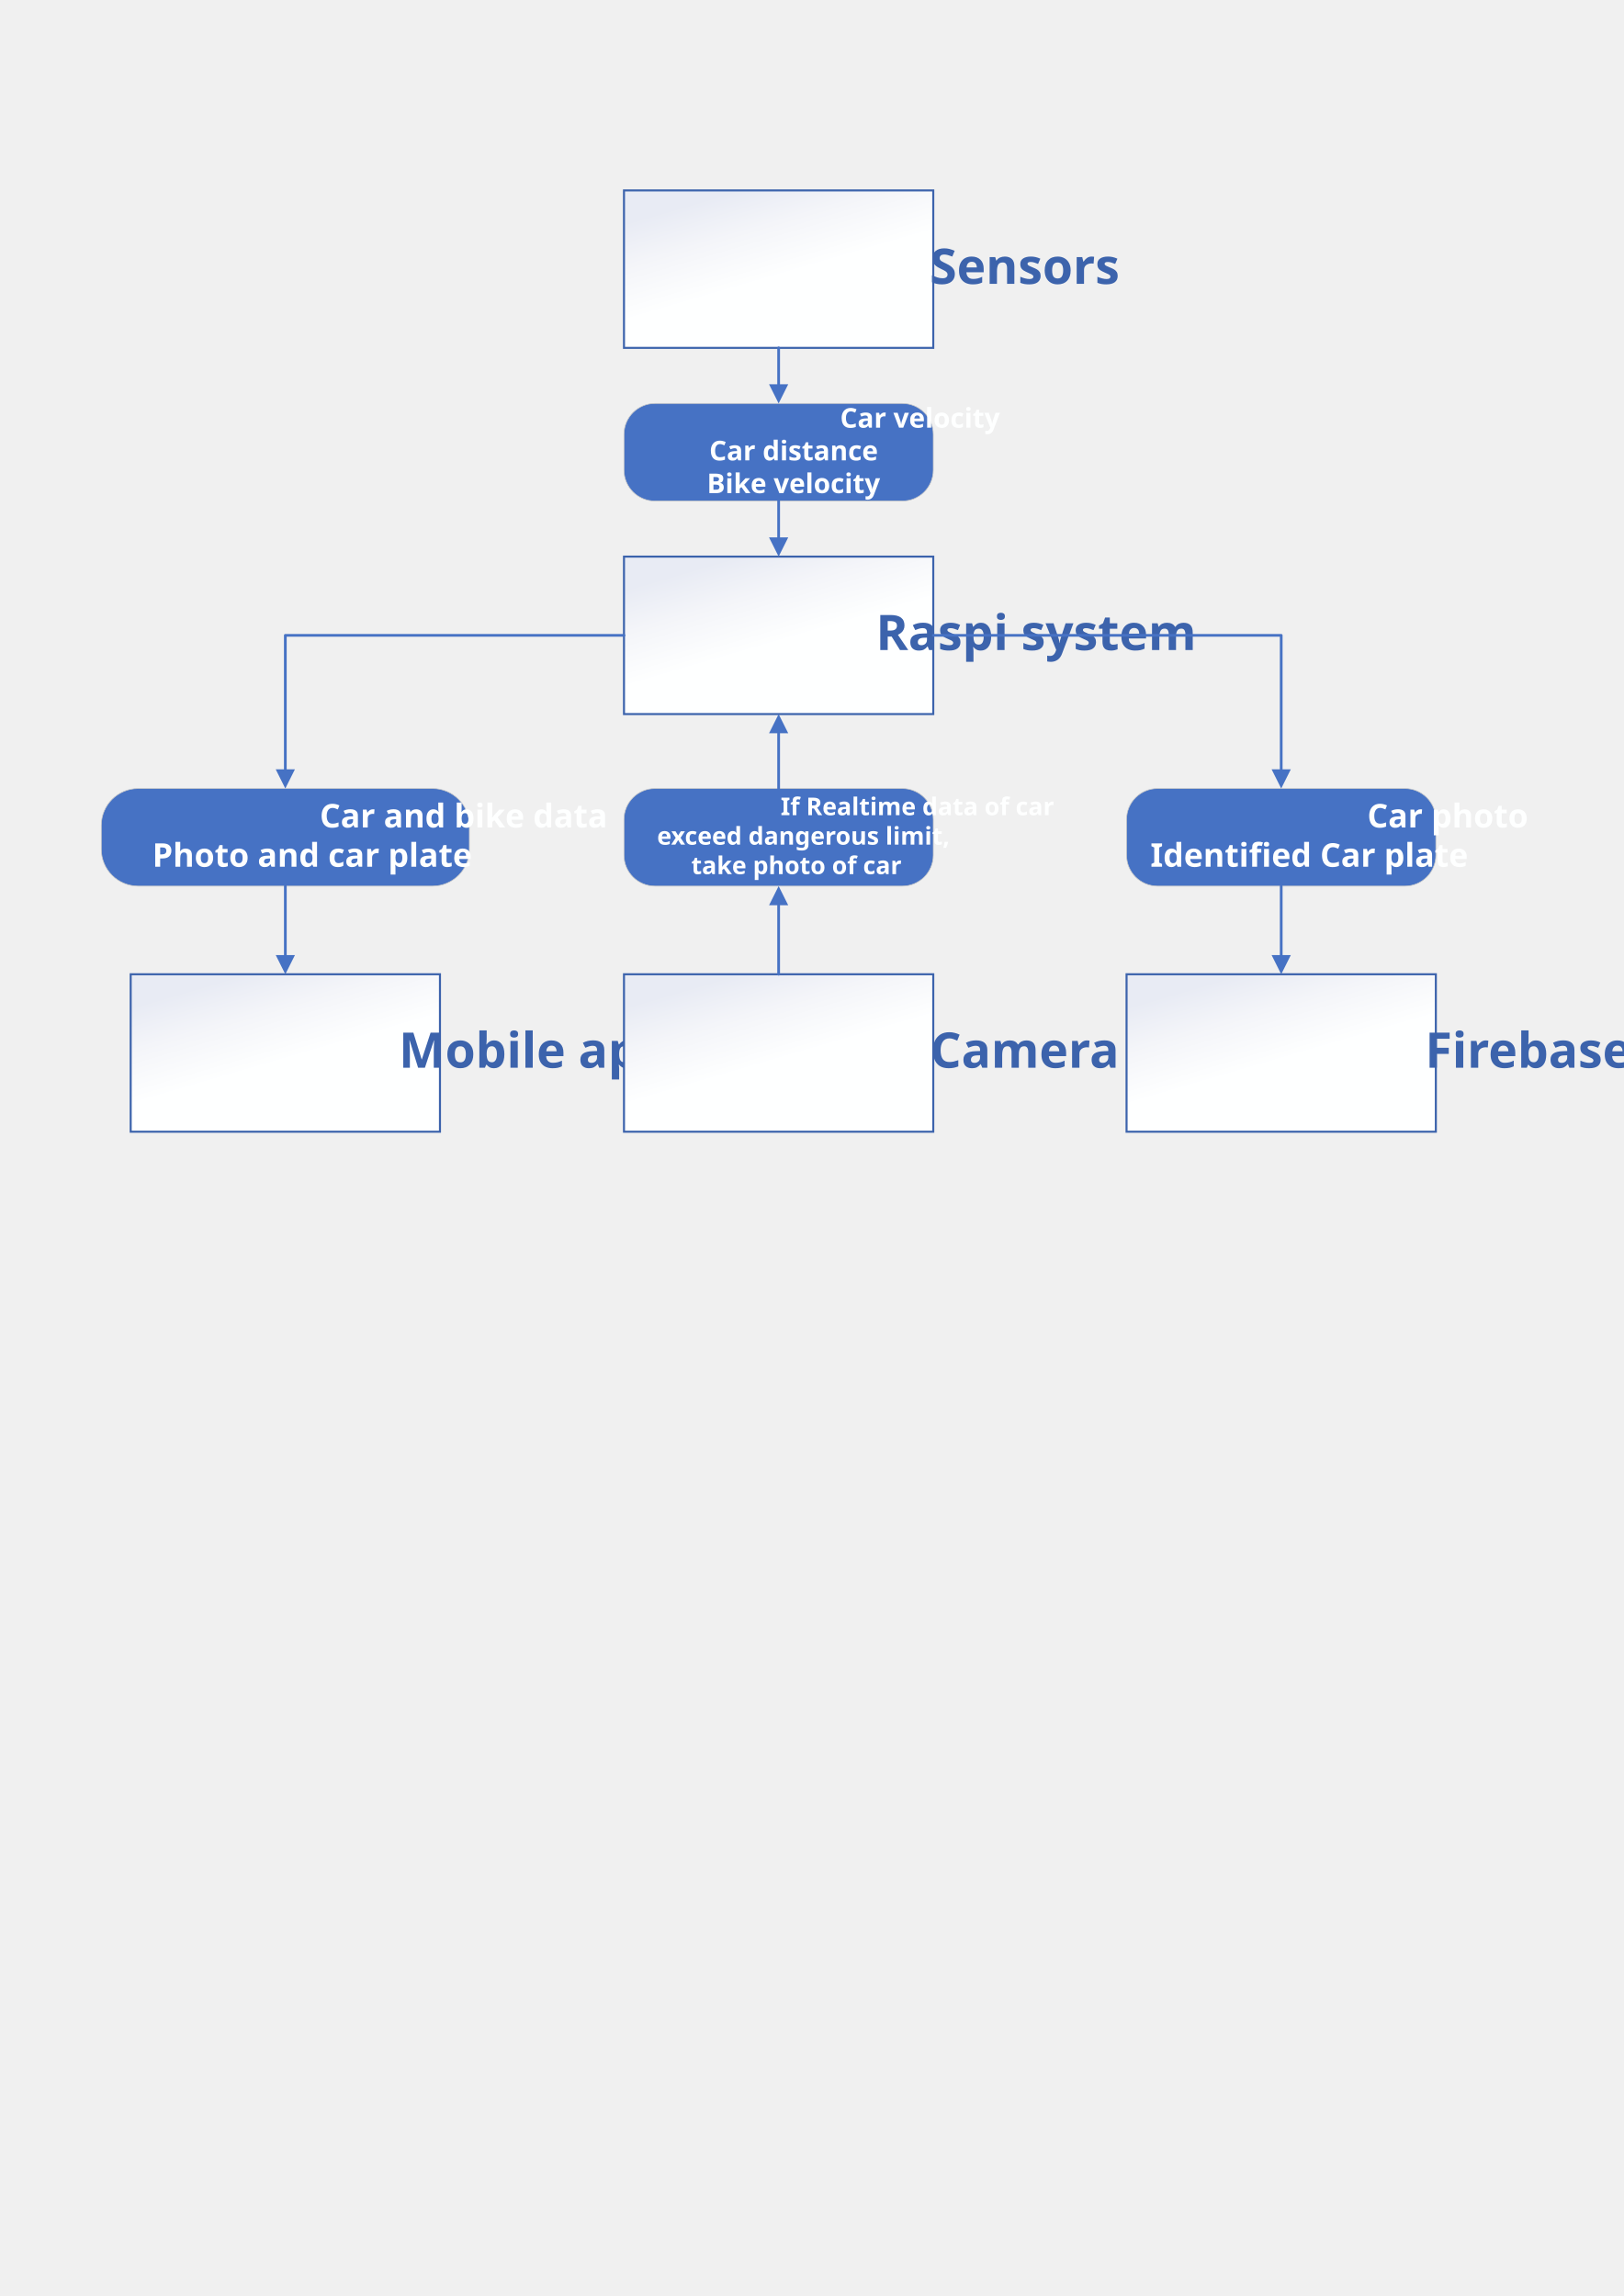
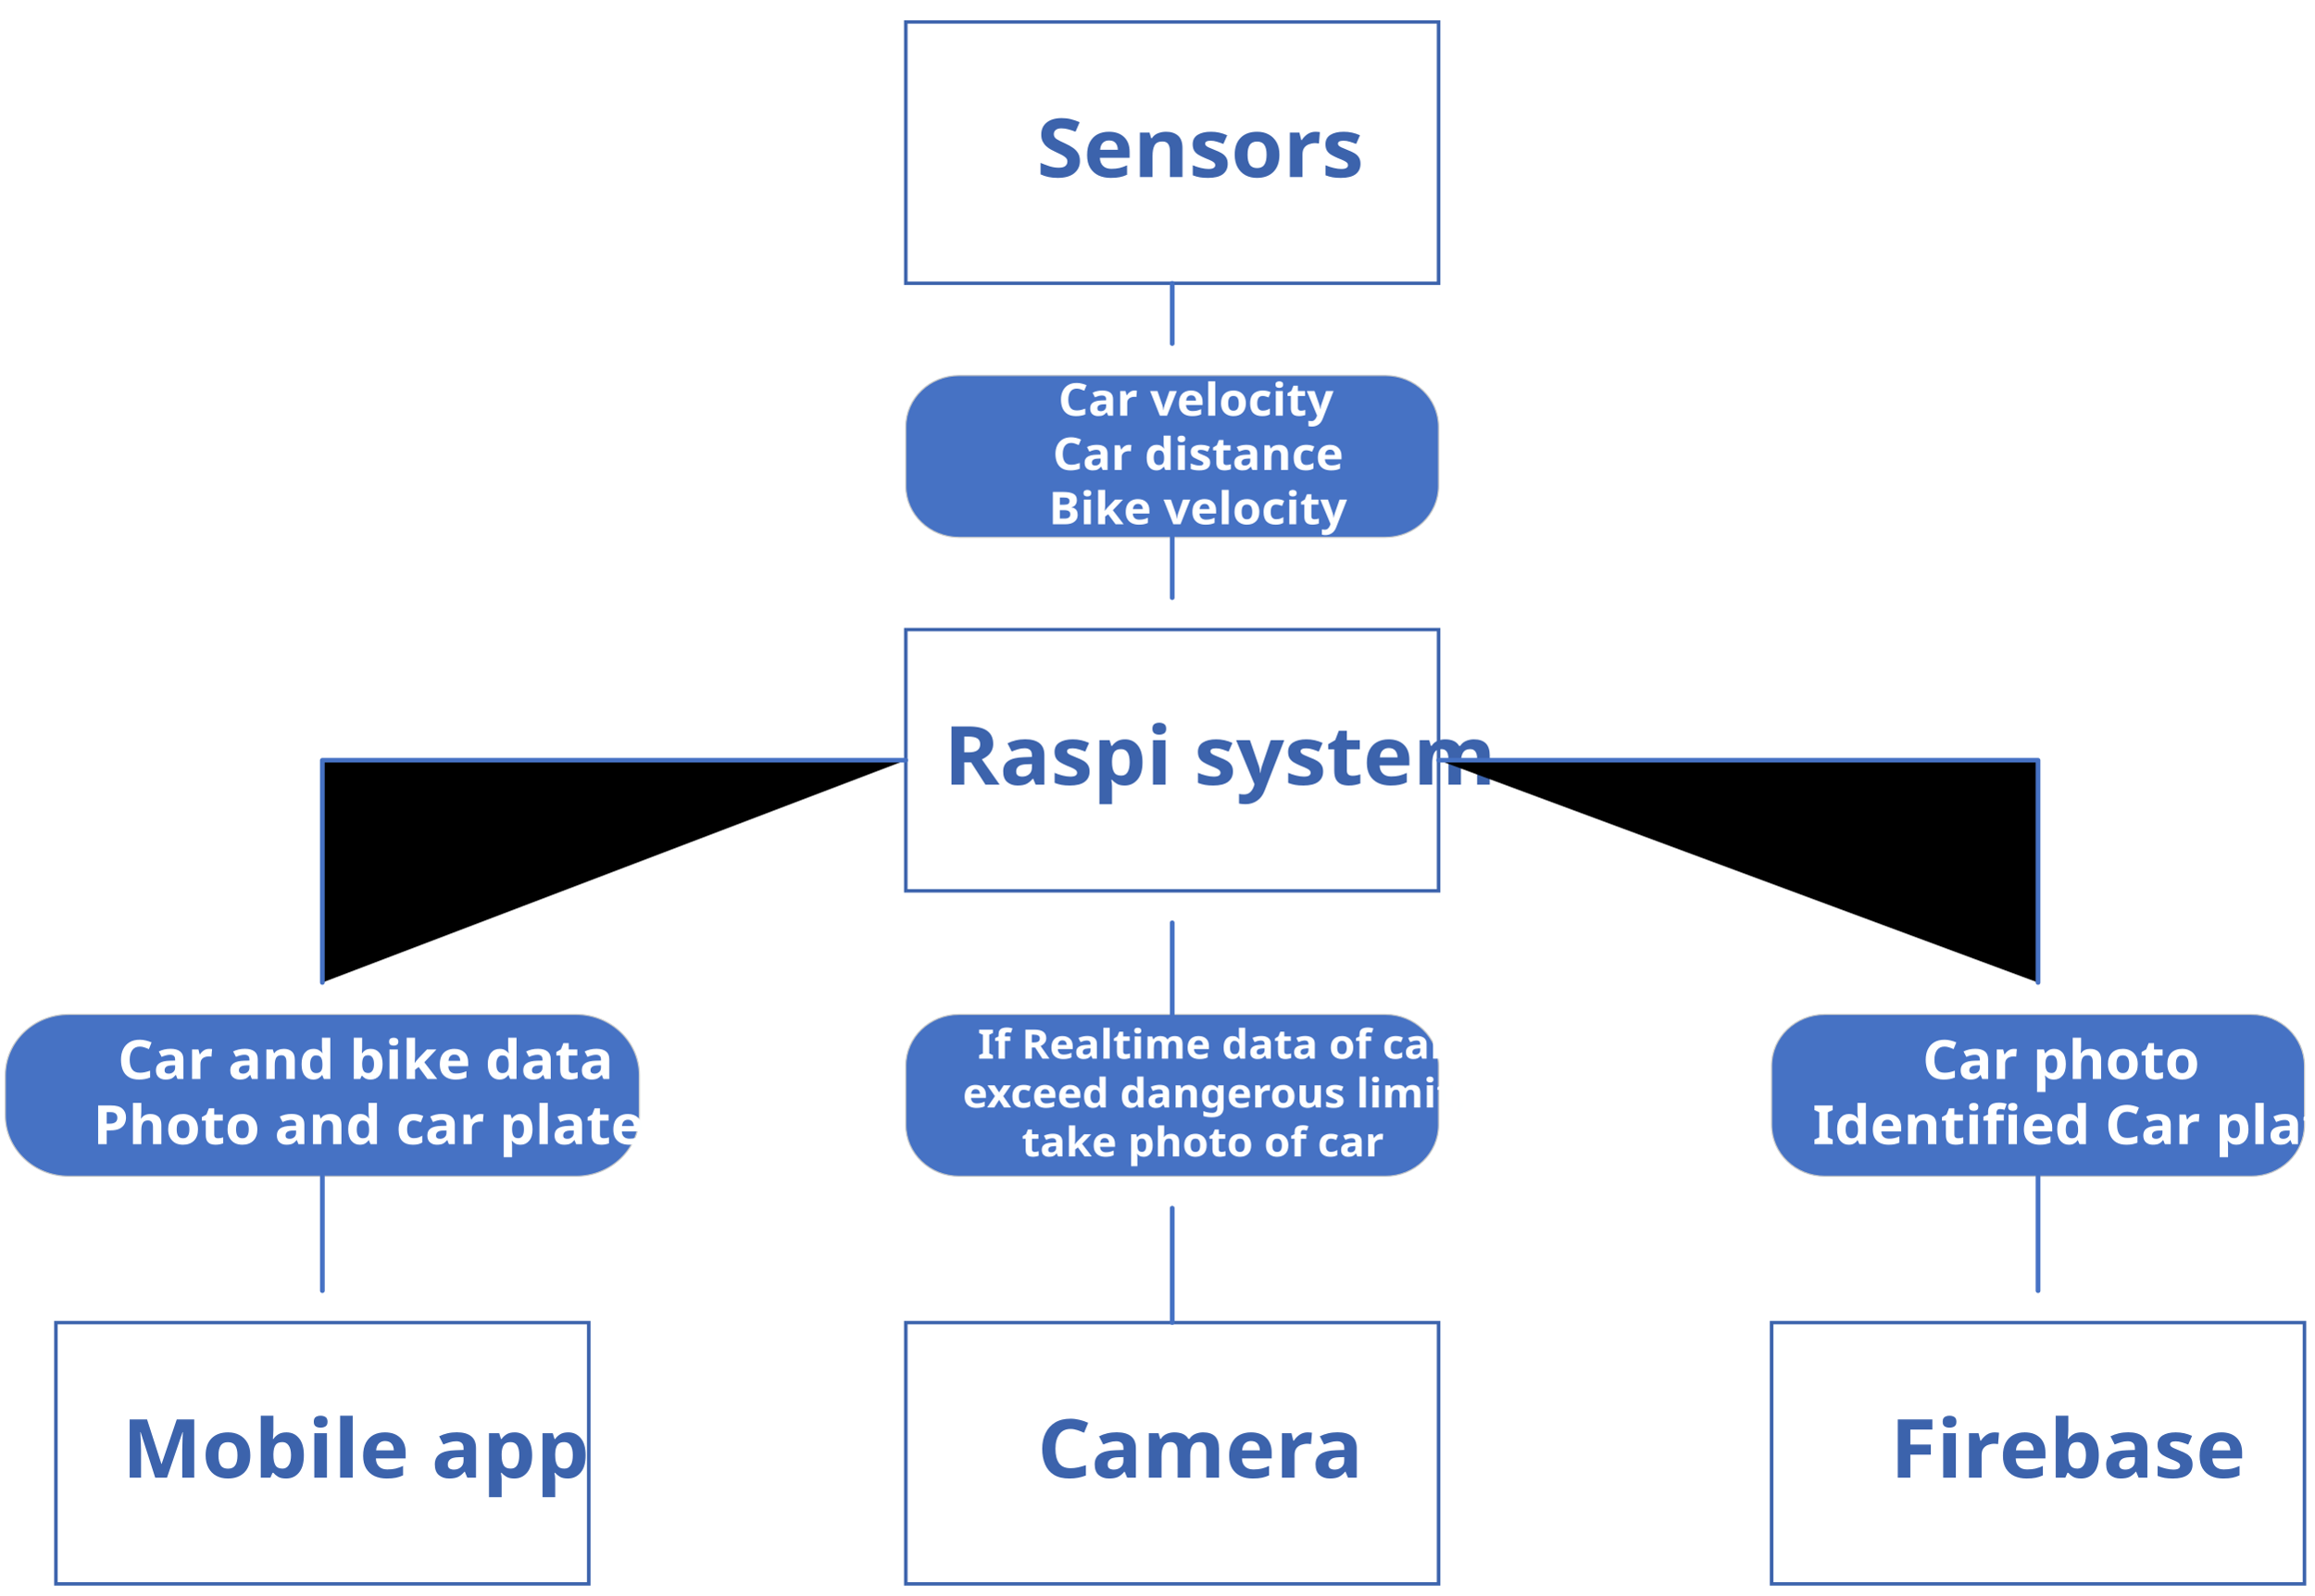
- <svg xmlns="http://www.w3.org/2000/svg" xmlns:ns1="http://schemas.microsoft.com/visio/2003/SVGExtensions/" xmlns:xlink="http://www.w3.org/1999/xlink" width="8.268in" height="11.693in" viewBox="0 0 595.276 841.89" xml:space="preserve" color-interpolation-filters="sRGB" class="st10">
-   <ns1:documentProperties ns1:langID="1033" ns1:metric="true" ns1:viewMarkup="false">
-     <ns1:userDefs>
-       <ns1:ud ns1:nameU="msvSubprocessMaster" ns1:prompt="" ns1:val="VT4(Rectangle)" />
-       <ns1:ud ns1:nameU="msvNoAutoConnect" ns1:val="VT0(1):26" />
-     </ns1:userDefs>
-   </ns1:documentProperties>
-   <style type="text/css">
- 	
+ <svg xmlns="http://www.w3.org/2000/svg" width="580" height="400">
+   <g>
+     <rect fill="#fff" id="canvas_background" height="402" width="582" y="-1" x="-1" />
+     <g display="none" overflow="visible" y="0" x="0" height="100%" width="100%" id="canvasGrid">
+       <rect fill="url(#gridpattern)" stroke-width="0" y="0" x="0" height="100%" width="100%" />
+     </g>
+   </g>
+   <g>
+     <style transform="matrix(0.02508227,0,0,0.02508227,0,0) " type="text/css">
+    
		.st1 {fill:url(#grad0-4);stroke:#3c63ac;stroke-width:0.75}
		.st2 {fill:#3c63ac;font-family:Calibri;font-size:1.5em;font-weight:bold}
		.st3 {fill:#4672c4;stroke:#c7c8c8;stroke-width:0.25}
		.st4 {fill:#feffff;font-family:Calibri;font-size:0.75em;font-weight:bold}
		.st5 {font-size:1em}
		.st6 {fill:#feffff;font-family:Calibri;font-size:0.833em;font-weight:bold}
		.st7 {fill:#feffff;font-family:Calibri;font-size:1em;font-weight:bold}
		.st8 {marker-end:url(#mrkr4-37);stroke:#4672c4;stroke-linecap:round;stroke-linejoin:round;stroke-width:1}
		.st9 {fill:#4672c4;fill-opacity:1;stroke:#4672c4;stroke-opacity:1;stroke-width:0.284}
		.st10 {fill:none;fill-rule:evenodd;font-size:12px;overflow:visible;stroke-linecap:square;stroke-miterlimit:3}
	
- 	</style>
-   <defs id="Patterns_And_Gradients">
-     <linearGradient id="grad0-4" x1="0" y1="0" x2="1" y2="0" gradientTransform="rotate(60 0.5 0.5)">
-       <stop offset="0" stop-color="#e8ebf4" stop-opacity="1" />
-       <stop offset="0.24" stop-color="#f4f5f9" stop-opacity="1" />
-       <stop offset="0.54" stop-color="#feffff" stop-opacity="1" />
-     </linearGradient>
-   </defs>
-   <defs id="Markers">
-     <g id="lend4">
-       <path d="M 2 1 L 0 0 L 2 -1 L 2 1 " style="stroke:none" />
-     </g>
-     <marker id="mrkr4-37" class="st9" ns1:arrowType="4" ns1:arrowSize="2" ns1:setback="7.04" refX="-7.04" orient="auto" markerUnits="strokeWidth" overflow="visible">
-       <use xlink:href="#lend4" transform="scale(-3.52,-3.52) " />
-     </marker>
-   </defs>
-   <g ns1:mID="0" ns1:index="1" ns1:groupContext="foregroundPage">
-     <ns1:userDefs>
-       <ns1:ud ns1:nameU="msvThemeOrder" ns1:val="VT0(0):26" />
-     </ns1:userDefs>
-     <ns1:pageProperties ns1:drawingScale="0.0393701" ns1:pageScale="0.0393701" ns1:drawingUnits="24" ns1:shadowOffsetX="8.50394" ns1:shadowOffsetY="-8.50394" />
-     <ns1:layer ns1:name="Connector" ns1:index="0" />
-     <g id="shape4-1" ns1:mID="4" ns1:groupContext="shape" transform="translate(228.756,-714.331)">
-       <ns1:userDefs>
-         <ns1:ud ns1:nameU="visVersion" ns1:val="VT0(15):26" />
-       </ns1:userDefs>
-       <ns1:textBlock ns1:margins="rect(4,4,4,4)" ns1:tabSpace="42.5197" />
-       <ns1:textRect cx="56.693" cy="813.021" width="113.39" height="57.737" />
-       <rect x="0" y="784.153" width="113.386" height="57.737" class="st1" />
-       <text x="27.86" y="818.42" class="st2" ns1:langID="2052">
-         <ns1:paragraph ns1:horizAlign="1" />
-         <ns1:tabList />Sensors</text>
-     </g>
-     <g id="shape5-6" ns1:mID="5" ns1:groupContext="shape" transform="translate(228.756,-580.058)">
-       <ns1:userDefs>
-         <ns1:ud ns1:nameU="visVersion" ns1:val="VT0(15):26" />
-       </ns1:userDefs>
-       <ns1:textBlock ns1:margins="rect(4,4,4,4)" ns1:tabSpace="42.5197" />
-       <ns1:textRect cx="56.693" cy="813.021" width="113.39" height="57.737" />
-       <rect x="0" y="784.153" width="113.386" height="57.737" class="st1" />
-       <text x="8.1" y="818.42" class="st2" ns1:langID="2052">
-         <ns1:paragraph ns1:horizAlign="1" />
-         <ns1:tabList />Raspi system</text>
-     </g>
-     <g id="shape8-10" ns1:mID="8" ns1:groupContext="shape" transform="translate(47.9055,-426.913)">
-       <ns1:userDefs>
-         <ns1:ud ns1:nameU="visVersion" ns1:val="VT0(15):26" />
-       </ns1:userDefs>
-       <ns1:textBlock ns1:margins="rect(4,4,4,4)" ns1:tabSpace="42.5197" />
-       <ns1:textRect cx="56.693" cy="813.021" width="113.39" height="57.737" />
-       <rect x="0" y="784.153" width="113.386" height="57.737" class="st1" />
-       <text x="14.07" y="818.42" class="st2" ns1:langID="2052">
-         <ns1:paragraph ns1:horizAlign="1" />
-         <ns1:tabList />Mobile app</text>
-     </g>
-     <g id="shape9-14" ns1:mID="9" ns1:groupContext="shape" transform="translate(413.008,-426.913)">
-       <ns1:userDefs>
-         <ns1:ud ns1:nameU="visVersion" ns1:val="VT0(15):26" />
-       </ns1:userDefs>
-       <ns1:textBlock ns1:margins="rect(4,4,4,4)" ns1:tabSpace="42.5197" />
-       <ns1:textRect cx="56.693" cy="813.021" width="113.39" height="57.737" />
-       <rect x="0" y="784.153" width="113.386" height="57.737" class="st1" />
-       <text x="25.23" y="818.42" class="st2" ns1:langID="2052">
-         <ns1:paragraph ns1:horizAlign="1" />
-         <ns1:tabList />Firebase</text>
-     </g>
-     <g id="shape12-18" ns1:mID="12" ns1:groupContext="shape" transform="translate(228.756,-516.985)">
-       <ns1:userDefs>
-         <ns1:ud ns1:nameU="CTypeTopLeftSnip" ns1:prompt="" ns1:val="VT0(0):5" />
-         <ns1:ud ns1:nameU="CTypeTopRightSnip" ns1:prompt="" ns1:val="VT0(0):5" />
-         <ns1:ud ns1:nameU="CTypeBotLeftSnip" ns1:prompt="" ns1:val="VT0(0):5" />
-         <ns1:ud ns1:nameU="CTypeBotRightSnip" ns1:prompt="" ns1:val="VT0(0):5" />
-         <ns1:ud ns1:nameU="CornerLockHoriz" ns1:prompt="" ns1:val="VT0(1):5" />
-         <ns1:ud ns1:nameU="CornerLockVert" ns1:prompt="" ns1:val="VT0(1):5" />
-         <ns1:ud ns1:nameU="CornerLockDiag" ns1:prompt="" ns1:val="VT0(0):5" />
-         <ns1:ud ns1:nameU="TopLeftOffset" ns1:prompt="" ns1:val="VT0(0.15748031496063):24" />
-         <ns1:ud ns1:nameU="TopRightOffset" ns1:prompt="" ns1:val="VT0(0.15748031496063):24" />
-         <ns1:ud ns1:nameU="BotLeftOffset" ns1:prompt="" ns1:val="VT0(0.15748031496063):24" />
-         <ns1:ud ns1:nameU="BotRightOffset" ns1:prompt="" ns1:val="VT0(0.15748031496063):24" />
-         <ns1:ud ns1:nameU="visVersion" ns1:prompt="" ns1:val="VT0(15):26" />
-       </ns1:userDefs>
-       <ns1:textBlock ns1:margins="rect(4,4,4,4)" ns1:tabSpace="42.5197" />
-       <ns1:textRect cx="56.693" cy="824.004" width="113.39" height="35.77" />
-       <path d="M11.34 841.89 L102.05 841.89 A11.338 11.338 -180 0 0 113.39 830.55 L113.39 817.46 A11.338 11.338 -180 0        0 102.05 806.12 L11.34 806.12 A11.338 11.338 -180 0 0 0 817.46 L0 830.55 A11.338 11.338 -180 0 0 11.34        841.89 Z" class="st3" />
-       <text x="15.32" y="815.9" class="st4" ns1:langID="2052">
-         <ns1:paragraph ns1:horizAlign="1" />
-         <ns1:tabList />If Realtime data of car <tspan x="12.12" dy="1.2em" class="st5">exceed dangerous limit, </tspan>
-         <tspan x="24.66" dy="1.2em" class="st5">take photo of car</tspan>
-       </text>
-     </g>
-     <g id="shape13-23" ns1:mID="13" ns1:groupContext="shape" transform="translate(228.756,-658.178)">
-       <ns1:userDefs>
-         <ns1:ud ns1:nameU="CTypeTopLeftSnip" ns1:prompt="" ns1:val="VT0(0):5" />
-         <ns1:ud ns1:nameU="CTypeTopRightSnip" ns1:prompt="" ns1:val="VT0(0):5" />
-         <ns1:ud ns1:nameU="CTypeBotLeftSnip" ns1:prompt="" ns1:val="VT0(0):5" />
-         <ns1:ud ns1:nameU="CTypeBotRightSnip" ns1:prompt="" ns1:val="VT0(0):5" />
-         <ns1:ud ns1:nameU="CornerLockHoriz" ns1:prompt="" ns1:val="VT0(1):5" />
-         <ns1:ud ns1:nameU="CornerLockVert" ns1:prompt="" ns1:val="VT0(1):5" />
-         <ns1:ud ns1:nameU="CornerLockDiag" ns1:prompt="" ns1:val="VT0(0):5" />
-         <ns1:ud ns1:nameU="TopLeftOffset" ns1:prompt="" ns1:val="VT0(0.15748031496063):24" />
-         <ns1:ud ns1:nameU="TopRightOffset" ns1:prompt="" ns1:val="VT0(0.15748031496063):24" />
-         <ns1:ud ns1:nameU="BotLeftOffset" ns1:prompt="" ns1:val="VT0(0.15748031496063):24" />
-         <ns1:ud ns1:nameU="BotRightOffset" ns1:prompt="" ns1:val="VT0(0.15748031496063):24" />
-         <ns1:ud ns1:nameU="visVersion" ns1:prompt="" ns1:val="VT0(15):26" />
-       </ns1:userDefs>
-       <ns1:textBlock ns1:margins="rect(4,4,4,4)" ns1:tabSpace="42.5197" />
-       <ns1:textRect cx="56.693" cy="824.004" width="113.39" height="35.77" />
-       <path d="M11.34 841.89 L102.05 841.89 A11.338 11.338 -180 0 0 113.39 830.55 L113.39 817.46 A11.338 11.338 -180 0        0 102.05 806.12 L11.34 806.12 A11.338 11.338 -180 0 0 0 817.46 L0 830.55 A11.338 11.338 -180 0 0 11.34        841.89 Z" class="st3" />
-       <text x="32.45" y="815" class="st6" ns1:langID="2052">
-         <ns1:paragraph ns1:horizAlign="1" />
-         <ns1:tabList />Car velocity<ns1:newlineChar />
-         <tspan x="31.27" dy="1.2em" class="st5">Car distance<ns1:newlineChar />
-         </tspan>
-         <tspan x="30.39" dy="1.2em" class="st5">Bike velocity</tspan>
-       </text>
-     </g>
-     <g id="shape14-28" ns1:mID="14" ns1:groupContext="shape" transform="translate(37.1339,-516.985)">
-       <ns1:userDefs>
-         <ns1:ud ns1:nameU="CTypeTopLeftSnip" ns1:prompt="" ns1:val="VT0(0):5" />
-         <ns1:ud ns1:nameU="CTypeTopRightSnip" ns1:prompt="" ns1:val="VT0(0):5" />
-         <ns1:ud ns1:nameU="CTypeBotLeftSnip" ns1:prompt="" ns1:val="VT0(0):5" />
-         <ns1:ud ns1:nameU="CTypeBotRightSnip" ns1:prompt="" ns1:val="VT0(0):5" />
-         <ns1:ud ns1:nameU="CornerLockHoriz" ns1:prompt="" ns1:val="VT0(1):5" />
-         <ns1:ud ns1:nameU="CornerLockVert" ns1:prompt="" ns1:val="VT0(1):5" />
-         <ns1:ud ns1:nameU="CornerLockDiag" ns1:prompt="" ns1:val="VT0(0):5" />
-         <ns1:ud ns1:nameU="TopLeftOffset" ns1:prompt="" ns1:val="VT0(0.15748031496063):24" />
-         <ns1:ud ns1:nameU="TopRightOffset" ns1:prompt="" ns1:val="VT0(0.15748031496063):24" />
-         <ns1:ud ns1:nameU="BotLeftOffset" ns1:prompt="" ns1:val="VT0(0.15748031496063):24" />
-         <ns1:ud ns1:nameU="BotRightOffset" ns1:prompt="" ns1:val="VT0(0.15748031496063):24" />
-         <ns1:ud ns1:nameU="visVersion" ns1:prompt="" ns1:val="VT0(15):26" />
-         <ns1:ud ns1:nameU="TopLeftOffset" ns1:prompt="" ns1:val="VT0(0.187401575766):1" />
-         <ns1:ud ns1:nameU="TopRightOffset" ns1:prompt="" ns1:val="VT0(0.187401575766):1" />
-         <ns1:ud ns1:nameU="BotLeftOffset" ns1:prompt="" ns1:val="VT0(0.187401575766):1" />
-         <ns1:ud ns1:nameU="BotRightOffset" ns1:prompt="" ns1:val="VT0(0.187401575766):1" />
-       </ns1:userDefs>
-       <ns1:textBlock ns1:margins="rect(4,4,4,4)" ns1:tabSpace="42.5197" />
-       <ns1:textRect cx="67.465" cy="824.004" width="134.93" height="35.77" />
-       <path d="M13.49 841.89 L121.44 841.89 A13.493 13.493 -180 0 0 134.93 828.4 L134.93 819.61 A13.493 13.493 -180 0 0        121.44 806.12 L13.49 806.12 A13.493 13.493 -180 0 0 0 819.61 L0 828.4 A13.493 13.493 -180 0 0 13.49        841.89 Z" class="st3" />
-       <text x="23.91" y="820.4" class="st7" ns1:langID="2052">
-         <ns1:paragraph ns1:horizAlign="1" />
-         <ns1:tabList />Car and bike data<ns1:newlineChar />
-         <tspan x="18.69" dy="1.2em" class="st5">Photo and car plate</tspan>
-       </text>
-     </g>
-     <g id="shape15-32" ns1:mID="15" ns1:groupContext="shape" ns1:layerMember="0" transform="translate(278.362,-714.331)">
-       <path d="M7.09 841.89 L7.09 855.23" class="st8" />
-     </g>
-     <g id="shape16-38" ns1:mID="16" ns1:groupContext="shape" ns1:layerMember="0" transform="translate(278.362,-658.178)">
-       <path d="M7.09 841.89 L7.09 855.23" class="st8" />
-     </g>
-     <g id="shape17-43" ns1:mID="17" ns1:groupContext="shape" ns1:layerMember="0" transform="translate(228.756,-608.927)">
-       <path d="M0 841.89 L-124.16 841.89 L-124.16 891.02" class="st8" />
-     </g>
-     <g id="shape18-48" ns1:mID="18" ns1:groupContext="shape" ns1:layerMember="0" transform="translate(97.5118,-516.985)">
-       <path d="M7.09 841.89 L7.09 867.19" class="st8" />
-     </g>
-     <g id="shape23-53" ns1:mID="23" ns1:groupContext="shape" transform="translate(228.756,-426.913)">
-       <ns1:userDefs>
-         <ns1:ud ns1:nameU="visVersion" ns1:val="VT0(15):26" />
-       </ns1:userDefs>
-       <ns1:textBlock ns1:margins="rect(4,4,4,4)" ns1:tabSpace="42.5197" />
-       <ns1:textRect cx="56.693" cy="813.021" width="113.39" height="57.737" />
-       <rect x="0" y="784.153" width="113.386" height="57.737" class="st1" />
-       <text x="27.99" y="818.42" class="st2" ns1:langID="2052">
-         <ns1:paragraph ns1:horizAlign="1" />
-         <ns1:tabList />Camera</text>
-     </g>
-     <g id="shape25-57" ns1:mID="25" ns1:groupContext="shape" ns1:layerMember="0" transform="translate(278.362,-484.65)">
-       <path d="M7.09 841.89 L7.09 816.59" class="st8" />
-     </g>
-     <g id="shape26-62" ns1:mID="26" ns1:groupContext="shape" ns1:layerMember="0" transform="translate(278.362,-552.756)">
-       <path d="M7.09 841.89 L7.09 821.63" class="st8" />
-     </g>
-     <g id="shape29-67" ns1:mID="29" ns1:groupContext="shape" transform="translate(413.008,-516.985)">
-       <ns1:userDefs>
-         <ns1:ud ns1:nameU="CTypeTopLeftSnip" ns1:prompt="" ns1:val="VT0(0):5" />
-         <ns1:ud ns1:nameU="CTypeTopRightSnip" ns1:prompt="" ns1:val="VT0(0):5" />
-         <ns1:ud ns1:nameU="CTypeBotLeftSnip" ns1:prompt="" ns1:val="VT0(0):5" />
-         <ns1:ud ns1:nameU="CTypeBotRightSnip" ns1:prompt="" ns1:val="VT0(0):5" />
-         <ns1:ud ns1:nameU="CornerLockHoriz" ns1:prompt="" ns1:val="VT0(1):5" />
-         <ns1:ud ns1:nameU="CornerLockVert" ns1:prompt="" ns1:val="VT0(1):5" />
-         <ns1:ud ns1:nameU="CornerLockDiag" ns1:prompt="" ns1:val="VT0(0):5" />
-         <ns1:ud ns1:nameU="TopLeftOffset" ns1:prompt="" ns1:val="VT0(0.15748031496063):24" />
-         <ns1:ud ns1:nameU="TopRightOffset" ns1:prompt="" ns1:val="VT0(0.15748031496063):24" />
-         <ns1:ud ns1:nameU="BotLeftOffset" ns1:prompt="" ns1:val="VT0(0.15748031496063):24" />
-         <ns1:ud ns1:nameU="BotRightOffset" ns1:prompt="" ns1:val="VT0(0.15748031496063):24" />
-         <ns1:ud ns1:nameU="visVersion" ns1:prompt="" ns1:val="VT0(15):26" />
-       </ns1:userDefs>
-       <ns1:textBlock ns1:margins="rect(4,4,4,4)" ns1:tabSpace="42.5197" />
-       <ns1:textRect cx="56.693" cy="824.004" width="113.39" height="35.77" />
-       <path d="M11.34 841.89 L102.05 841.89 A11.338 11.338 -180 0 0 113.39 830.55 L113.39 817.46 A11.338 11.338 -180 0        0 102.05 806.12 L11.34 806.12 A11.338 11.338 -180 0 0 0 817.46 L0 830.55 A11.338 11.338 -180 0 0 11.34        841.89 Z" class="st3" />
-       <text x="32.09" y="820.4" class="st7" ns1:langID="2052">
-         <ns1:paragraph ns1:horizAlign="1" />
-         <ns1:tabList />Car photo <ns1:newlineChar />
-         <tspan x="8.73" dy="1.2em" class="st5">Identified Car plate</tspan>
-       </text>
-     </g>
-     <g id="shape30-71" ns1:mID="30" ns1:groupContext="shape" ns1:layerMember="0" transform="translate(342.142,-608.927)">
-       <path d="M0 841.89 L127.56 841.89 L127.56 891.02" class="st8" />
-     </g>
-     <g id="shape31-76" ns1:mID="31" ns1:groupContext="shape" ns1:layerMember="0" transform="translate(462.614,-516.985)">
-       <path d="M7.09 841.89 L7.09 867.19" class="st8" />
+   </style>
+     <defs>
+       <g id="svg_41">
+         <path id="svg_44" d="m2,1l-2,-1l2,-1l0,2" />
+       </g>
+     </defs>
+     <g stroke="null" id="svg_79">
+       <g stroke="null" transform="matrix(1.177833,0,0,1.134728,-12703.994,-8464.449) " id="svg_46">
+         <g stroke="null" id="svg_39">
+           <rect stroke="null" id="svg_47" class="st1" height="57.737" width="113.386" y="7464.306" x="10978.652" />
+           <text stroke="null" id="svg_48" class="st2" y="7498.573" x="11006.512">Sensors</text>
+         </g>
+         <g stroke="null" id="svg_38">
+           <rect stroke="null" id="svg_49" class="st1" height="57.737" width="113.386" y="7598.579" x="10978.652" />
+           <text stroke="null" id="svg_50" class="st2" y="7632.846" x="10986.752">Raspi system</text>
+         </g>
+         <g stroke="null" id="svg_37">
+           <rect stroke="null" id="svg_51" class="st1" height="57.737" width="113.386" y="7751.724" x="10797.801" />
+           <text stroke="null" id="svg_52" class="st2" y="7785.991" x="10811.871">Mobile app</text>
+         </g>
+         <g stroke="null" id="svg_36">
+           <rect stroke="null" id="svg_53" class="st1" height="57.737" width="113.386" y="7751.724" x="11162.904" />
+           <text stroke="null" id="svg_54" class="st2" y="7785.991" x="11188.134">Firebase</text>
+         </g>
+         <g stroke="null" id="svg_35">
+           <path stroke="null" id="svg_55" class="st3" d="m10989.992,7719.389l90.71,0a11.338,11.338 -180 0 0 11.34,-11.34l0,-13.09a11.338,11.338 -180 0 0 -11.34,-11.34l-90.71,0a11.338,11.338 -180 0 0 -11.34,11.34l0,13.09a11.338,11.338 -180 0 0 11.34,11.34z" />
+           <text stroke="null" id="svg_56" class="st4" y="7693.399" x="10993.972">If Realtime data of car
+       <tspan stroke="null" id="svg_57" class="st5" dy="1.2em" x="10990.772">exceed dangerous limit,</tspan>
+             <tspan stroke="null" id="svg_58" class="st5" dy="1.2em" x="11003.312">take photo of car</tspan>
+           </text>
+         </g>
+         <g stroke="null" id="svg_34">
+           <path stroke="null" id="svg_59" class="st3" d="m10989.992,7578.196l90.71,0a11.338,11.338 -180 0 0 11.34,-11.34l0,-13.09a11.338,11.338 -180 0 0 -11.34,-11.34l-90.71,0a11.338,11.338 -180 0 0 -11.34,11.34l0,13.09a11.338,11.338 -180 0 0 11.34,11.34z" />
+           <text stroke="null" id="svg_60" class="st6" y="7551.306" x="11011.102">Car velocity
+       <tspan stroke="null" id="svg_61" class="st5" dy="1.2em" x="11009.922">Car distance</tspan>
+             <tspan stroke="null" id="svg_62" class="st5" dy="1.2em" x="11009.042">Bike velocity</tspan>
+           </text>
+         </g>
+         <g stroke="null" id="svg_33">
+           <path stroke="null" id="svg_63" class="st3" d="m10800.52,7719.389l107.95,0a13.493,13.493 -180 0 0 13.49,-13.49l0,-8.79a13.493,13.493 -180 0 0 -13.49,-13.49l-107.95,0a13.493,13.493 -180 0 0 -13.49,13.49l0,8.79a13.493,13.493 -180 0 0 13.49,13.49z" />
+           <text stroke="null" id="svg_64" class="st7" y="7697.899" x="10810.94">Car and bike data
+       <tspan stroke="null" id="svg_65" class="st5" dy="1.2em" x="10805.72">Photo and car plate</tspan>
+           </text>
+         </g>
+         <g stroke="null" id="svg_32">
+           <path stroke="null" id="svg_66" class="st8" d="m11035.348,7522.043l0,13.34" />
+         </g>
+         <g stroke="null" id="svg_31">
+           <path stroke="null" id="svg_67" class="st8" d="m11035.348,7578.196l0,13.34" />
+         </g>
+         <g stroke="null" id="svg_30">
+           <path stroke="null" id="svg_68" class="st8" d="m10978.652,7627.447l-124.16,0l0,49.13" />
+         </g>
+         <g stroke="null" id="svg_29">
+           <path stroke="null" id="svg_69" class="st8" d="m10854.498,7719.389l0,25.3" />
+         </g>
+         <g stroke="null" id="svg_28">
+           <rect stroke="null" id="svg_70" class="st1" height="57.737" width="113.386" y="7751.724" x="10978.652" />
+           <text stroke="null" id="svg_71" class="st2" y="7785.991" x="11006.642">Camera</text>
+         </g>
+         <g stroke="null" id="svg_27">
+           <path stroke="null" id="svg_72" class="st8" d="m11035.348,7751.724l0,-25.3" />
+         </g>
+         <g stroke="null" id="svg_26">
+           <path stroke="null" id="svg_73" class="st8" d="m11035.348,7683.618l0,-20.26" />
+         </g>
+         <g stroke="null" id="svg_25">
+           <path stroke="null" id="svg_74" class="st3" d="m11174.244,7719.389l90.71,0a11.338,11.338 -180 0 0 11.34,-11.34l0,-13.09a11.338,11.338 -180 0 0 -11.34,-11.34l-90.71,0a11.338,11.338 -180 0 0 -11.34,11.34l0,13.09a11.338,11.338 -180 0 0 11.34,11.34z" />
+           <text stroke="null" id="svg_75" class="st7" y="7697.899" x="11194.994">Car photo
+       <tspan stroke="null" id="svg_76" class="st5" dy="1.2em" x="11171.634">Identified Car plate</tspan>
+           </text>
+         </g>
+         <g stroke="null" id="svg_24">
+           <path stroke="null" id="svg_77" class="st8" d="m11092.038,7627.447l127.56,0l0,49.13" />
+         </g>
+         <g stroke="null" id="svg_23">
+           <path stroke="null" id="svg_78" class="st8" d="m11219.6,7719.389l0,25.3" />
+         </g>
+       </g>
    </g>
  </g>
</svg>
